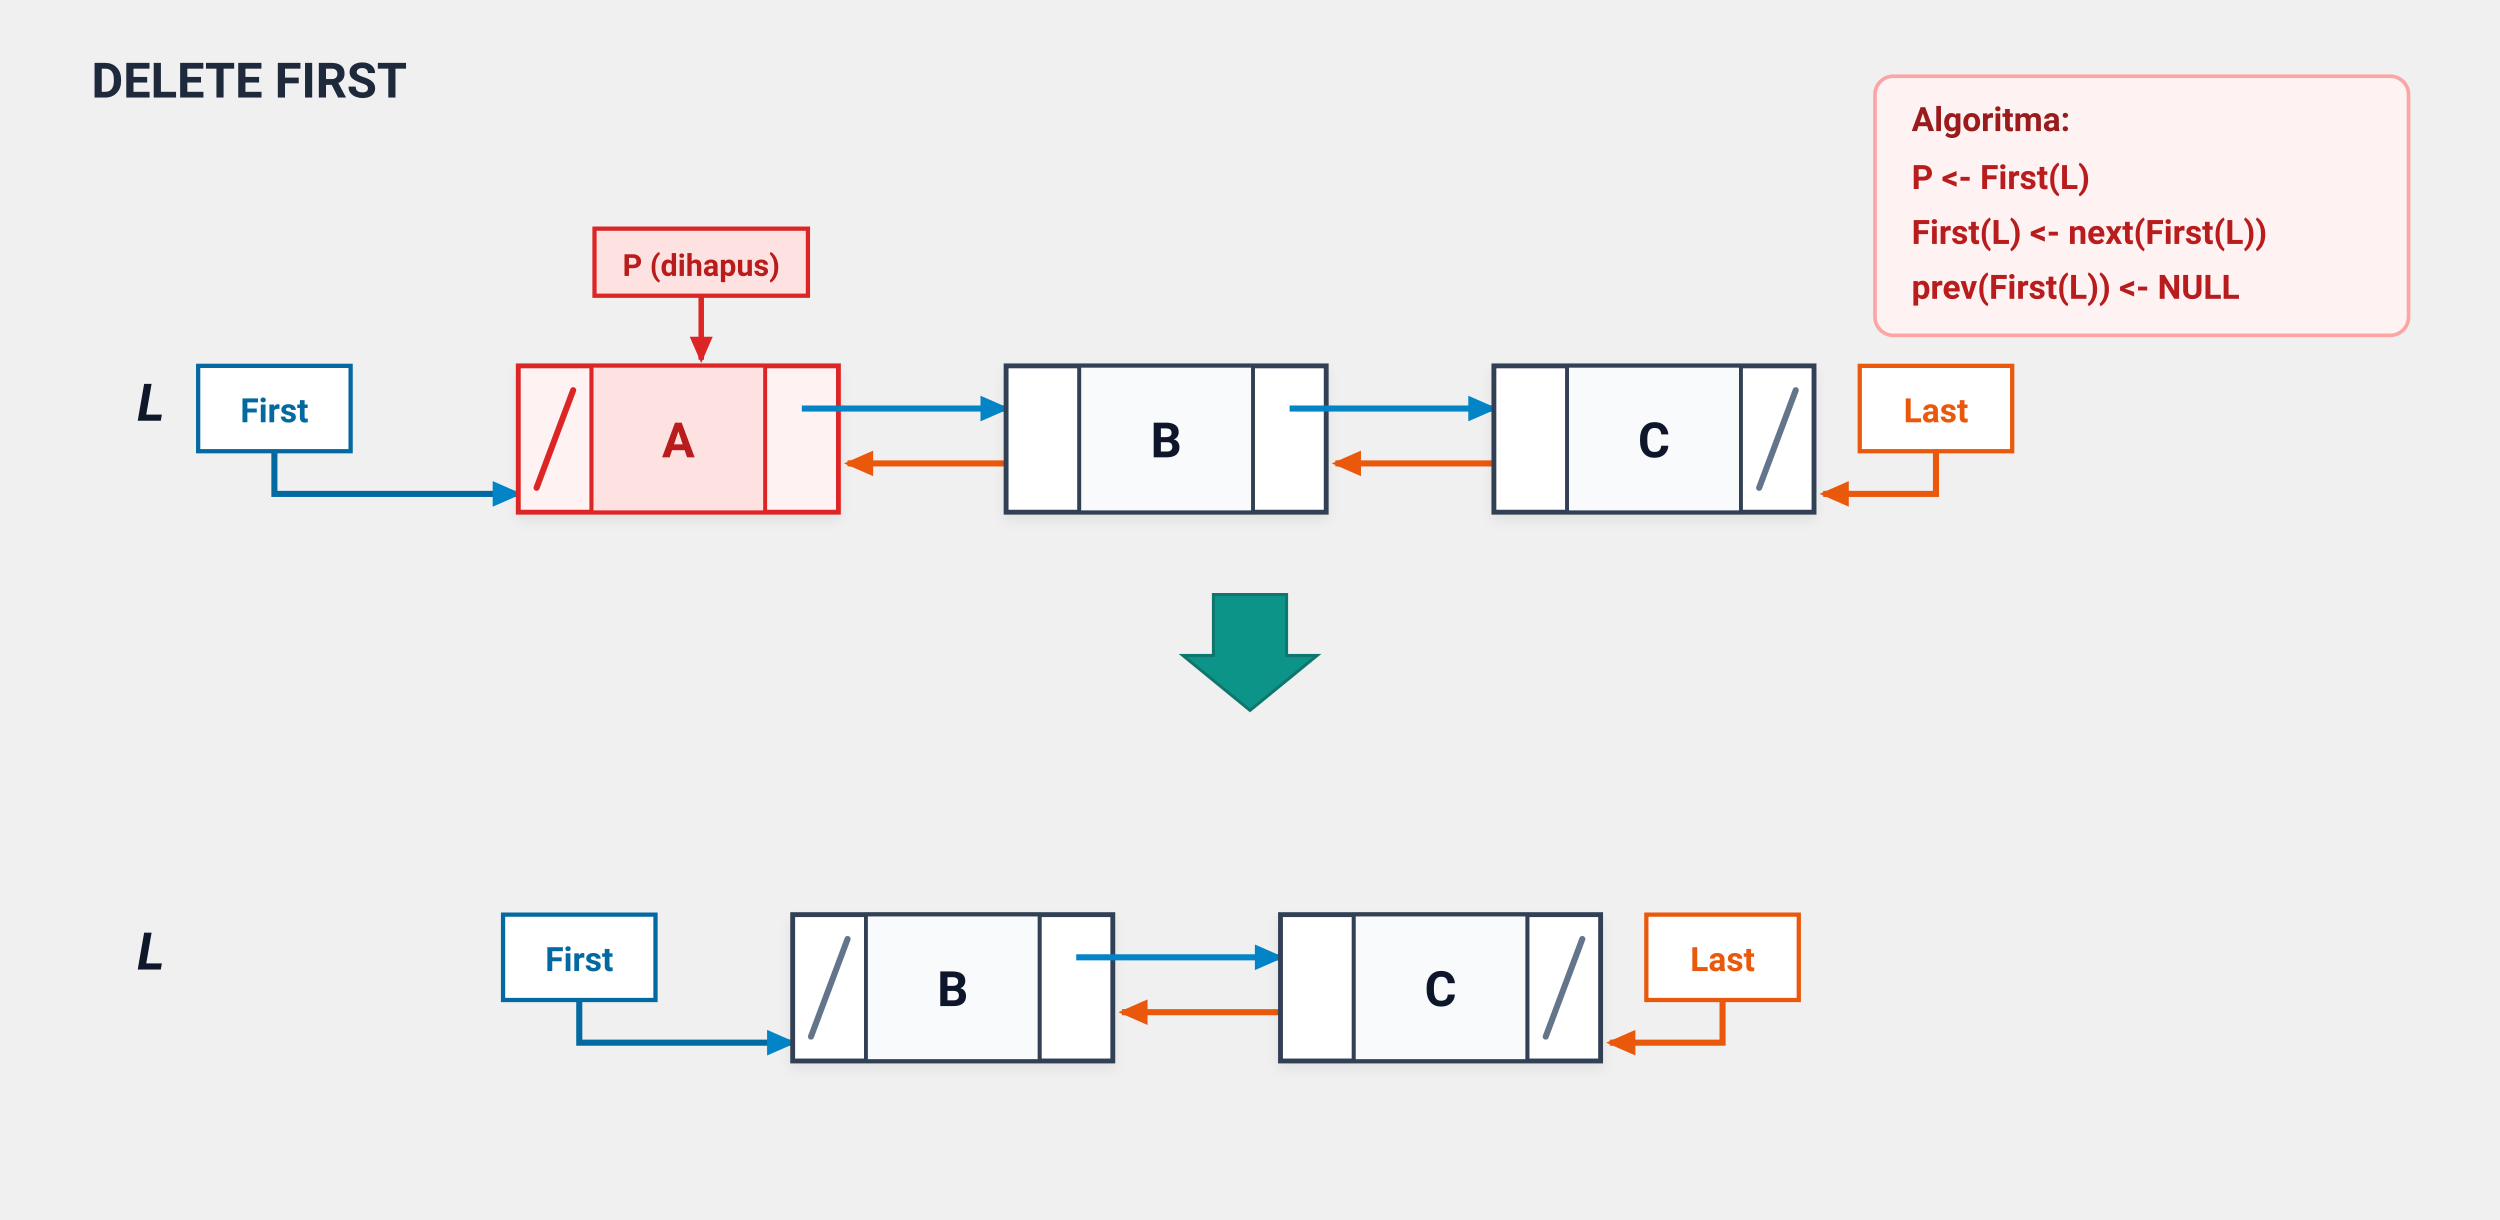
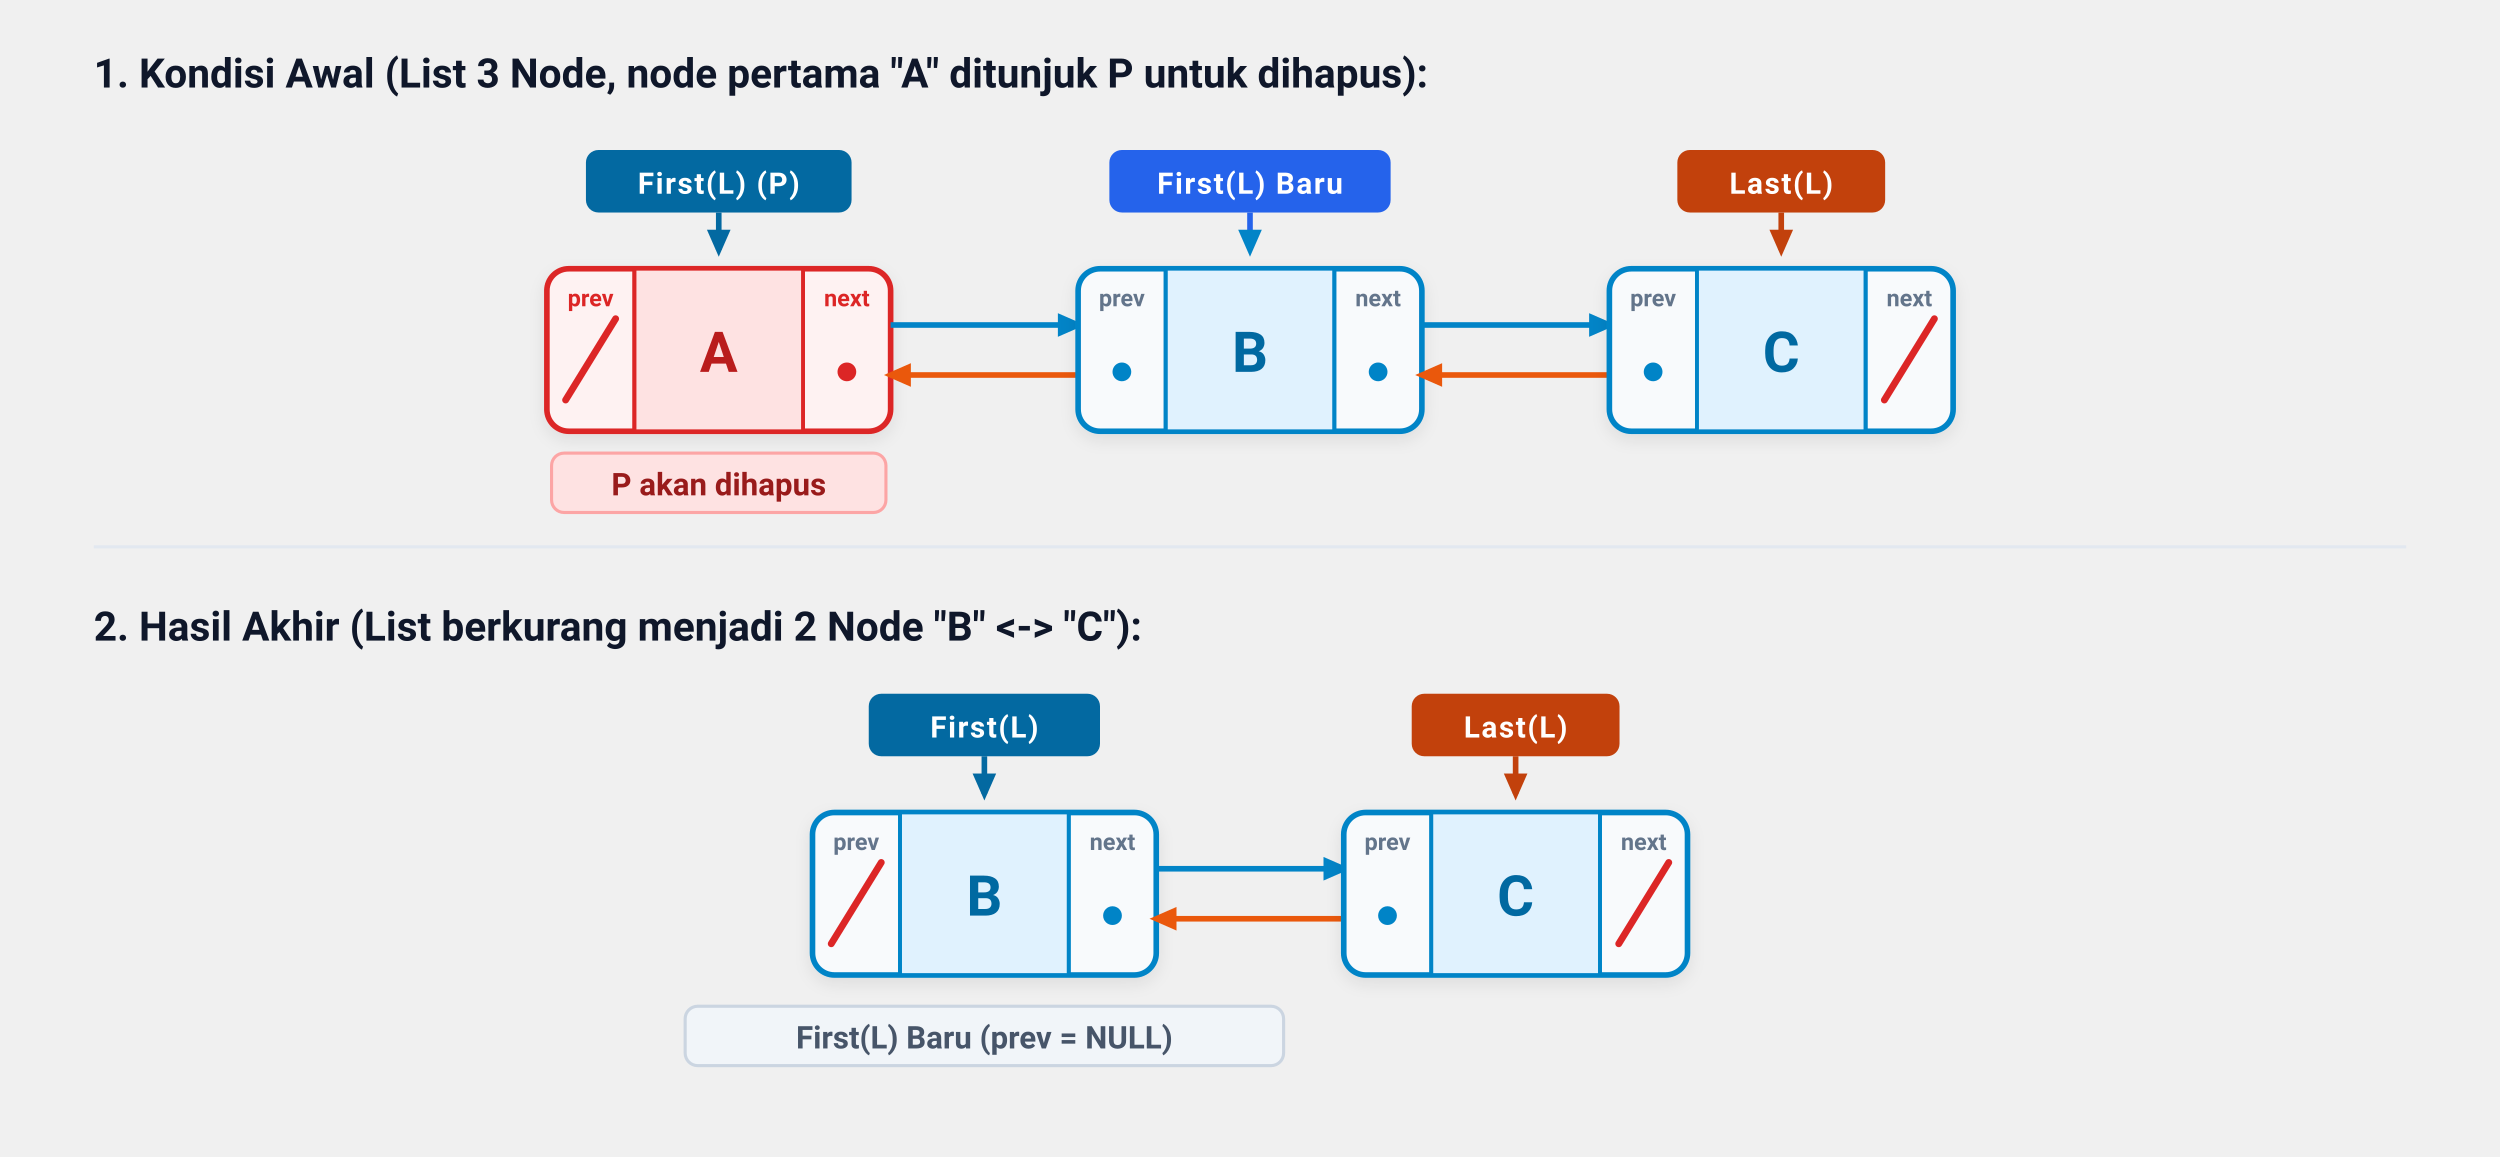
- <svg xmlns="http://www.w3.org/2000/svg" viewBox="0 0 820 400" width="100%" height="auto" style="max-width: 820px; background: #FFFFFF; border-radius: 12px; border: 1px solid #CBD5E1; font-family: -apple-system, BlinkMacSystemFont, 'Segoe UI', Roboto, Helvetica, Arial, sans-serif;">
+ <svg xmlns="http://www.w3.org/2000/svg" viewBox="0 0 800 370" width="100%" height="auto" style="max-width: 800px; background: #FFFFFF; border-radius: 12px; border: 1px solid #CBD5E1; font-family: -apple-system, BlinkMacSystemFont, 'Segoe UI', Roboto, Helvetica, Arial, sans-serif;">
  <defs>
-     <marker id="arrow-blue" viewBox="0 0 10 10" refX="7" refY="5" markerWidth="6" markerHeight="6" orient="auto-start-reverse">
+     <marker id="arrow-blue" viewBox="0 0 10 10" refX="6" refY="5" markerWidth="6" markerHeight="6" orient="auto-start-reverse">
      <path d="M 0 1.5 L 8 5 L 0 8.5 z" fill="#0284C7" />
    </marker>
-     <marker id="arrow-orange" viewBox="0 0 10 10" refX="7" refY="5" markerWidth="6" markerHeight="6" orient="auto-start-reverse">
+     <marker id="arrow-orange" viewBox="0 0 10 10" refX="6" refY="5" markerWidth="6" markerHeight="6" orient="auto-start-reverse">
      <path d="M 0 1.5 L 8 5 L 0 8.5 z" fill="#EA580C" />
    </marker>
-     <marker id="arrow-red" viewBox="0 0 10 10" refX="7" refY="5" markerWidth="6" markerHeight="6" orient="auto-start-reverse">
-       <path d="M 0 1.5 L 8 5 L 0 8.5 z" fill="#DC2626" />
-     </marker>
-     <marker id="arrow-first" viewBox="0 0 10 10" refX="7" refY="5" markerWidth="6" markerHeight="6" orient="auto-start-reverse">
+     <marker id="arrow-first" viewBox="0 0 10 10" refX="6" refY="5" markerWidth="6" markerHeight="6" orient="auto-start-reverse">
      <path d="M 0 1.5 L 8 5 L 0 8.5 z" fill="#0369A1" />
    </marker>
-     <marker id="arrow-last" viewBox="0 0 10 10" refX="7" refY="5" markerWidth="6" markerHeight="6" orient="auto-start-reverse">
-       <path d="M 0 1.5 L 8 5 L 0 8.5 z" fill="#EA580C" />
+     <marker id="arrow-last" viewBox="0 0 10 10" refX="6" refY="5" markerWidth="6" markerHeight="6" orient="auto-start-reverse">
+       <path d="M 0 1.5 L 8 5 L 0 8.5 z" fill="#C2410C" />
    </marker>
-     <marker id="arrow-p" viewBox="0 0 10 10" refX="7" refY="5" markerWidth="6" markerHeight="6" orient="auto-start-reverse">
-       <path d="M 0 1.5 L 8 5 L 0 8.5 z" fill="#0284C7" />
+     <marker id="arrow-p" viewBox="0 0 10 10" refX="6" refY="5" markerWidth="6" markerHeight="6" orient="auto-start-reverse">
+       <path d="M 0 1.5 L 8 5 L 0 8.5 z" fill="#7C3AED" />
    </marker>
-     <filter id="shadow" x="-4%" y="-8%" width="108%" height="124%">
-       <feDropShadow dx="0" dy="2" stdDeviation="2" flood-color="#0F172A" flood-opacity="0.06" />
+     <marker id="arrow-q" viewBox="0 0 10 10" refX="6" refY="5" markerWidth="6" markerHeight="6" orient="auto-start-reverse">
+       <path d="M 0 1.5 L 8 5 L 0 8.5 z" fill="#0891B2" />
+     </marker>
+     <filter id="shadow" x="-5%" y="-10%" width="110%" height="130%">
+       <feDropShadow dx="0" dy="2" stdDeviation="2.5" flood-color="#0F172A" flood-opacity="0.08" />
    </filter>
  </defs>
-   <text x="30" y="32" font-size="16" font-weight="bold" fill="#1E293B">DELETE FIRST</text>
-   <g transform="translate(615, 25)">
-     <rect x="0" y="0" width="175" height="85" rx="6" fill="#FEF2F2" stroke="#FCA5A5" stroke-width="1.2" />
-     <text x="12" y="18" font-size="11" font-weight="bold" fill="#991B1B">Algoritma:</text>
-     <text x="12" y="37" font-size="11" font-weight="bold" fill="#B91C1C">P &lt;- First(L)</text>
-     <text x="12" y="55" font-size="11" font-weight="bold" fill="#B91C1C">First(L) &lt;- next(First(L))</text>
-     <text x="12" y="73" font-size="11" font-weight="bold" fill="#B91C1C">prev(First(L)) &lt;- NULL</text>
+   <text x="30" y="28" font-size="13" font-weight="bold" fill="#0F172A">1. Kondisi Awal (List 3 Node, node pertama "A" ditunjuk P untuk dihapus):</text>
+   <g transform="translate(187.5, 48)">
+     <rect x="0" y="0" width="85" height="20" rx="4" fill="#0369A1" />
+     <text x="42.5" y="14" font-size="9.5" font-weight="bold" fill="#FFFFFF" text-anchor="middle" letter-spacing="0.5">First(L) (P)</text>
  </g>
-   <text x="45" y="138" font-size="17" font-weight="bold" fill="#0F172A" font-style="italic">L</text>
-   <g transform="translate(65, 120)">
-     <rect x="0" y="0" width="50" height="28" fill="#FFFFFF" stroke="#0369A1" stroke-width="1.4" />
-     <text x="25.0" y="18.5" font-size="11" font-weight="600" fill="#0369A1" text-anchor="middle">First</text>
+   <line x1="230" y1="68" x2="230" y2="80" stroke="#0369A1" stroke-width="1.8" marker-end="url(#arrow-first)" />
+   <g transform="translate(355.0, 48)">
+     <rect x="0" y="0" width="90" height="20" rx="4" fill="#2563EB" />
+     <text x="45.0" y="14" font-size="9.5" font-weight="bold" fill="#FFFFFF" text-anchor="middle" letter-spacing="0.5">First(L) Baru</text>
  </g>
-   <path d="M 90 148 V 162 H 170" fill="none" stroke="#0369A1" stroke-width="2" marker-end="url(#arrow-blue)" />
-   <g transform="translate(195, 75)">
-     <rect x="0" y="0" width="70" height="22" fill="#FEE2E2" stroke="#DC2626" stroke-width="1.4" />
-     <text x="35.0" y="15.5" font-size="10" font-weight="600" fill="#B91C1C" text-anchor="middle">P (dihapus)</text>
+   <line x1="400" y1="68" x2="400" y2="80" stroke="#2563EB" stroke-width="1.8" marker-end="url(#arrow-blue)" />
+   <g transform="translate(536.75, 48)">
+     <rect x="0" y="0" width="66.5" height="20" rx="4" fill="#C2410C" />
+     <text x="33.25" y="14" font-size="9.5" font-weight="bold" fill="#FFFFFF" text-anchor="middle" letter-spacing="0.5">Last(L)</text>
  </g>
-   <line x1="230" y1="97" x2="230" y2="118" stroke="#DC2626" stroke-width="1.8" marker-end="url(#arrow-red)" />
-   <g transform="translate(170, 120)" filter="url(#shadow)">
-     <rect x="0" y="0" width="105" height="48" fill="#FEF2F2" stroke="#DC2626" stroke-width="1.6" />
-     <rect x="24" y="0" width="57" height="48" fill="#FEE2E2" stroke="#DC2626" stroke-width="1.2" />
-     <line x1="24" y1="0" x2="24" y2="48" stroke="#DC2626" stroke-width="1.2" />
-     <line x1="81" y1="0" x2="81" y2="48" stroke="#DC2626" stroke-width="1.2" />
-     <text x="52.5" y="30.0" font-size="16" font-weight="bold" fill="#B91C1C" text-anchor="middle">A</text>
-     <line x1="6" y1="40" x2="18" y2="8" stroke="#DC2626" stroke-width="2" stroke-linecap="round" />
+   <line x1="570" y1="68" x2="570" y2="80" stroke="#C2410C" stroke-width="1.8" marker-end="url(#arrow-last)" />
+   <g transform="translate(175, 86)" filter="url(#shadow)">
+     <rect x="0" y="0" width="110" height="52" rx="7" fill="#FEF2F2" stroke="#DC2626" stroke-width="1.8" />
+     <rect x="28" y="0" width="54" height="52" fill="#FEE2E2" stroke="#DC2626" stroke-width="1.2" />
+     <line x1="28" y1="0" x2="28" y2="52" stroke="#DC2626" stroke-width="1.2" />
+     <line x1="82" y1="0" x2="82" y2="52" stroke="#DC2626" stroke-width="1.2" />
+     <text x="14.0" y="12" font-size="7.5" fill="#DC2626" text-anchor="middle" font-weight="600">prev</text>
+     <text x="55.0" y="33" font-size="18" font-weight="bold" fill="#B91C1C" text-anchor="middle">A</text>
+     <text x="96.0" y="12" font-size="7.5" fill="#DC2626" text-anchor="middle" font-weight="600">next</text>
+     <line x1="6" y1="42" x2="22" y2="16" stroke="#DC2626" stroke-width="2.2" stroke-linecap="round" />
+     <circle cx="96.0" cy="33.0" r="3" fill="#DC2626" />
  </g>
-   <path d="M 263 134 H 330" fill="none" stroke="#0284C7" stroke-width="2" marker-end="url(#arrow-blue)" />
-   <path d="M 342 152 H 278" fill="none" stroke="#EA580C" stroke-width="2" marker-end="url(#arrow-orange)" />
-   <g transform="translate(330, 120)" filter="url(#shadow)">
-     <rect x="0" y="0" width="105" height="48" fill="#FFFFFF" stroke="#334155" stroke-width="1.6" />
-     <rect x="24" y="0" width="57" height="48" fill="#F8FAFC" stroke="#334155" stroke-width="1.2" />
-     <line x1="24" y1="0" x2="24" y2="48" stroke="#334155" stroke-width="1.2" />
-     <line x1="81" y1="0" x2="81" y2="48" stroke="#334155" stroke-width="1.2" />
-     <text x="52.5" y="30.0" font-size="16" font-weight="bold" fill="#0F172A" text-anchor="middle">B</text>
+   <line x1="285" y1="104" x2="345" y2="104" stroke="#0284C7" stroke-width="1.8" marker-end="url(#arrow-blue)" />
+   <line x1="345" y1="120" x2="285" y2="120" stroke="#EA580C" stroke-width="1.8" marker-end="url(#arrow-orange)" />
+   <g transform="translate(345, 86)" filter="url(#shadow)">
+     <rect x="0" y="0" width="110" height="52" rx="7" fill="#F8FAFC" stroke="#0284C7" stroke-width="1.8" />
+     <rect x="28" y="0" width="54" height="52" fill="#E0F2FE" stroke="#0284C7" stroke-width="1.2" />
+     <line x1="28" y1="0" x2="28" y2="52" stroke="#0284C7" stroke-width="1.2" />
+     <line x1="82" y1="0" x2="82" y2="52" stroke="#0284C7" stroke-width="1.2" />
+     <text x="14.0" y="12" font-size="7.5" fill="#64748B" text-anchor="middle" font-weight="600">prev</text>
+     <text x="55.0" y="33" font-size="18" font-weight="bold" fill="#0369A1" text-anchor="middle">B</text>
+     <text x="96.0" y="12" font-size="7.5" fill="#64748B" text-anchor="middle" font-weight="600">next</text>
+     <circle cx="14.0" cy="33.0" r="3" fill="#0284C7" />
+     <circle cx="96.0" cy="33.0" r="3" fill="#0284C7" />
  </g>
-   <path d="M 423 134 H 490" fill="none" stroke="#0284C7" stroke-width="2" marker-end="url(#arrow-blue)" />
-   <path d="M 502 152 H 438" fill="none" stroke="#EA580C" stroke-width="2" marker-end="url(#arrow-orange)" />
-   <g transform="translate(490, 120)" filter="url(#shadow)">
-     <rect x="0" y="0" width="105" height="48" fill="#FFFFFF" stroke="#334155" stroke-width="1.6" />
-     <rect x="24" y="0" width="57" height="48" fill="#F8FAFC" stroke="#334155" stroke-width="1.2" />
-     <line x1="24" y1="0" x2="24" y2="48" stroke="#334155" stroke-width="1.2" />
-     <line x1="81" y1="0" x2="81" y2="48" stroke="#334155" stroke-width="1.2" />
-     <text x="52.5" y="30.0" font-size="16" font-weight="bold" fill="#0F172A" text-anchor="middle">C</text>
-     <line x1="87" y1="40" x2="99" y2="8" stroke="#64748B" stroke-width="2" stroke-linecap="round" />
+   <line x1="455" y1="104" x2="515" y2="104" stroke="#0284C7" stroke-width="1.8" marker-end="url(#arrow-blue)" />
+   <line x1="515" y1="120" x2="455" y2="120" stroke="#EA580C" stroke-width="1.8" marker-end="url(#arrow-orange)" />
+   <g transform="translate(515, 86)" filter="url(#shadow)">
+     <rect x="0" y="0" width="110" height="52" rx="7" fill="#F8FAFC" stroke="#0284C7" stroke-width="1.8" />
+     <rect x="28" y="0" width="54" height="52" fill="#E0F2FE" stroke="#0284C7" stroke-width="1.2" />
+     <line x1="28" y1="0" x2="28" y2="52" stroke="#0284C7" stroke-width="1.2" />
+     <line x1="82" y1="0" x2="82" y2="52" stroke="#0284C7" stroke-width="1.2" />
+     <text x="14.0" y="12" font-size="7.5" fill="#64748B" text-anchor="middle" font-weight="600">prev</text>
+     <text x="55.0" y="33" font-size="18" font-weight="bold" fill="#0369A1" text-anchor="middle">C</text>
+     <text x="96.0" y="12" font-size="7.5" fill="#64748B" text-anchor="middle" font-weight="600">next</text>
+     <circle cx="14.0" cy="33.0" r="3" fill="#0284C7" />
+     <line x1="88" y1="42" x2="104" y2="16" stroke="#DC2626" stroke-width="2.2" stroke-linecap="round" />
  </g>
-   <g transform="translate(610, 120)">
-     <rect x="0" y="0" width="50" height="28" fill="#FFFFFF" stroke="#EA580C" stroke-width="1.4" />
-     <text x="25.0" y="18.5" font-size="11" font-weight="600" fill="#EA580C" text-anchor="middle">Last</text>
+   <g transform="translate(176.5, 145)">
+     <rect x="0" y="0" width="107.0" height="19" rx="4" fill="#FEE2E2" stroke="#FCA5A5" stroke-width="1" />
+     <text x="53.5" y="13.5" font-size="10" font-weight="600" fill="#991B1B" text-anchor="middle">P akan dihapus</text>
  </g>
-   <path d="M 635 148 V 162 H 598" fill="none" stroke="#EA580C" stroke-width="2" marker-end="url(#arrow-orange)" />
-   <g transform="translate(398, 195)">
-     <polygon points="0,0 24,0 24,20 34,20 12,38 -10,20 0,20" fill="#0D9488" stroke="#0F766E" stroke-width="1" />
+   <line x1="30" y1="175" x2="770" y2="175" stroke="#E2E8F0" stroke-width="1" />
+   <text x="30" y="205" font-size="13" font-weight="bold" fill="#0F172A">2. Hasil Akhir (List berkurang menjadi 2 Node "B" &lt;-&gt; "C"):</text>
+   <g transform="translate(278.0, 222)">
+     <rect x="0" y="0" width="74.0" height="20" rx="4" fill="#0369A1" />
+     <text x="37.0" y="14" font-size="9.5" font-weight="bold" fill="#FFFFFF" text-anchor="middle" letter-spacing="0.5">First(L)</text>
  </g>
-   <text x="45" y="318" font-size="17" font-weight="bold" fill="#0F172A" font-style="italic">L</text>
-   <g transform="translate(165, 300)">
-     <rect x="0" y="0" width="50" height="28" fill="#FFFFFF" stroke="#0369A1" stroke-width="1.4" />
-     <text x="25.0" y="18.5" font-size="11" font-weight="600" fill="#0369A1" text-anchor="middle">First</text>
+   <line x1="315" y1="242" x2="315" y2="254" stroke="#0369A1" stroke-width="1.8" marker-end="url(#arrow-first)" />
+   <g transform="translate(451.75, 222)">
+     <rect x="0" y="0" width="66.5" height="20" rx="4" fill="#C2410C" />
+     <text x="33.25" y="14" font-size="9.5" font-weight="bold" fill="#FFFFFF" text-anchor="middle" letter-spacing="0.5">Last(L)</text>
  </g>
-   <path d="M 190 328 V 342 H 260" fill="none" stroke="#0369A1" stroke-width="2" marker-end="url(#arrow-blue)" />
-   <g transform="translate(260, 300)" filter="url(#shadow)">
-     <rect x="0" y="0" width="105" height="48" fill="#FFFFFF" stroke="#334155" stroke-width="1.6" />
-     <rect x="24" y="0" width="57" height="48" fill="#F8FAFC" stroke="#334155" stroke-width="1.2" />
-     <line x1="24" y1="0" x2="24" y2="48" stroke="#334155" stroke-width="1.2" />
-     <line x1="81" y1="0" x2="81" y2="48" stroke="#334155" stroke-width="1.2" />
-     <text x="52.5" y="30.0" font-size="16" font-weight="bold" fill="#0F172A" text-anchor="middle">B</text>
-     <line x1="6" y1="40" x2="18" y2="8" stroke="#64748B" stroke-width="2" stroke-linecap="round" />
+   <line x1="485" y1="242" x2="485" y2="254" stroke="#C2410C" stroke-width="1.8" marker-end="url(#arrow-last)" />
+   <g transform="translate(260, 260)" filter="url(#shadow)">
+     <rect x="0" y="0" width="110" height="52" rx="7" fill="#F8FAFC" stroke="#0284C7" stroke-width="1.8" />
+     <rect x="28" y="0" width="54" height="52" fill="#E0F2FE" stroke="#0284C7" stroke-width="1.2" />
+     <line x1="28" y1="0" x2="28" y2="52" stroke="#0284C7" stroke-width="1.2" />
+     <line x1="82" y1="0" x2="82" y2="52" stroke="#0284C7" stroke-width="1.2" />
+     <text x="14.0" y="12" font-size="7.5" fill="#64748B" text-anchor="middle" font-weight="600">prev</text>
+     <text x="55.0" y="33" font-size="18" font-weight="bold" fill="#0369A1" text-anchor="middle">B</text>
+     <text x="96.0" y="12" font-size="7.5" fill="#64748B" text-anchor="middle" font-weight="600">next</text>
+     <line x1="6" y1="42" x2="22" y2="16" stroke="#DC2626" stroke-width="2.2" stroke-linecap="round" />
+     <circle cx="96.0" cy="33.0" r="3" fill="#0284C7" />
  </g>
-   <path d="M 353 314 H 420" fill="none" stroke="#0284C7" stroke-width="2" marker-end="url(#arrow-blue)" />
-   <path d="M 432 332 H 368" fill="none" stroke="#EA580C" stroke-width="2" marker-end="url(#arrow-orange)" />
-   <g transform="translate(420, 300)" filter="url(#shadow)">
-     <rect x="0" y="0" width="105" height="48" fill="#FFFFFF" stroke="#334155" stroke-width="1.6" />
-     <rect x="24" y="0" width="57" height="48" fill="#F8FAFC" stroke="#334155" stroke-width="1.2" />
-     <line x1="24" y1="0" x2="24" y2="48" stroke="#334155" stroke-width="1.2" />
-     <line x1="81" y1="0" x2="81" y2="48" stroke="#334155" stroke-width="1.2" />
-     <text x="52.5" y="30.0" font-size="16" font-weight="bold" fill="#0F172A" text-anchor="middle">C</text>
-     <line x1="87" y1="40" x2="99" y2="8" stroke="#64748B" stroke-width="2" stroke-linecap="round" />
+   <line x1="370" y1="278" x2="430" y2="278" stroke="#0284C7" stroke-width="1.8" marker-end="url(#arrow-blue)" />
+   <line x1="430" y1="294" x2="370" y2="294" stroke="#EA580C" stroke-width="1.8" marker-end="url(#arrow-orange)" />
+   <g transform="translate(430, 260)" filter="url(#shadow)">
+     <rect x="0" y="0" width="110" height="52" rx="7" fill="#F8FAFC" stroke="#0284C7" stroke-width="1.8" />
+     <rect x="28" y="0" width="54" height="52" fill="#E0F2FE" stroke="#0284C7" stroke-width="1.2" />
+     <line x1="28" y1="0" x2="28" y2="52" stroke="#0284C7" stroke-width="1.2" />
+     <line x1="82" y1="0" x2="82" y2="52" stroke="#0284C7" stroke-width="1.2" />
+     <text x="14.0" y="12" font-size="7.5" fill="#64748B" text-anchor="middle" font-weight="600">prev</text>
+     <text x="55.0" y="33" font-size="18" font-weight="bold" fill="#0369A1" text-anchor="middle">C</text>
+     <text x="96.0" y="12" font-size="7.5" fill="#64748B" text-anchor="middle" font-weight="600">next</text>
+     <circle cx="14.0" cy="33.0" r="3" fill="#0284C7" />
+     <line x1="88" y1="42" x2="104" y2="16" stroke="#DC2626" stroke-width="2.2" stroke-linecap="round" />
  </g>
-   <g transform="translate(540, 300)">
-     <rect x="0" y="0" width="50" height="28" fill="#FFFFFF" stroke="#EA580C" stroke-width="1.4" />
-     <text x="25.0" y="18.5" font-size="11" font-weight="600" fill="#EA580C" text-anchor="middle">Last</text>
+   <g transform="translate(219.25, 322)">
+     <rect x="0" y="0" width="191.5" height="19" rx="4" fill="#F1F5F9" stroke="#CBD5E1" stroke-width="1" />
+     <text x="95.75" y="13.5" font-size="10" font-weight="600" fill="#475569" text-anchor="middle">First(L) Baru (prev = NULL)</text>
  </g>
-   <path d="M 565 328 V 342 H 528" fill="none" stroke="#EA580C" stroke-width="2" marker-end="url(#arrow-orange)" />
</svg>
